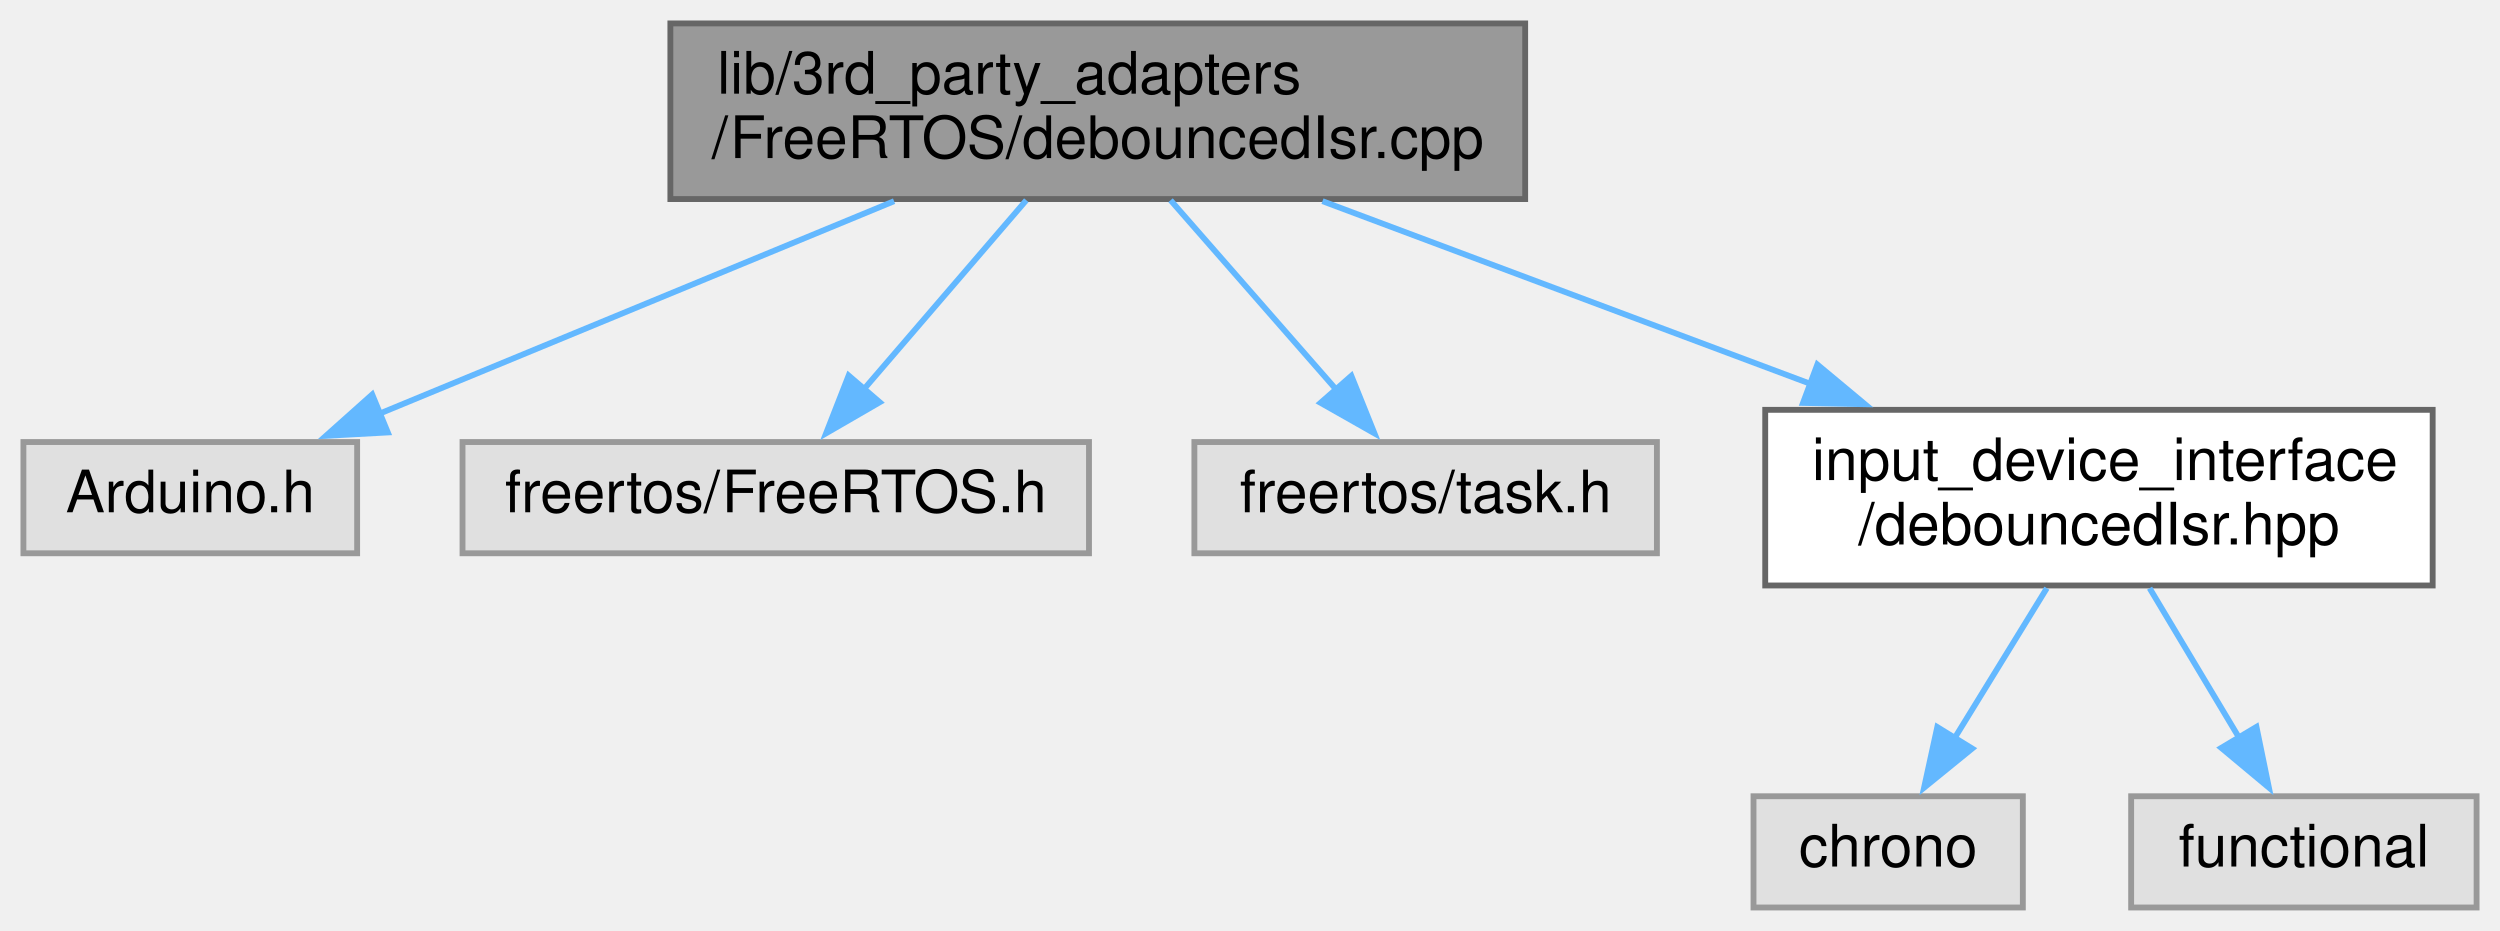
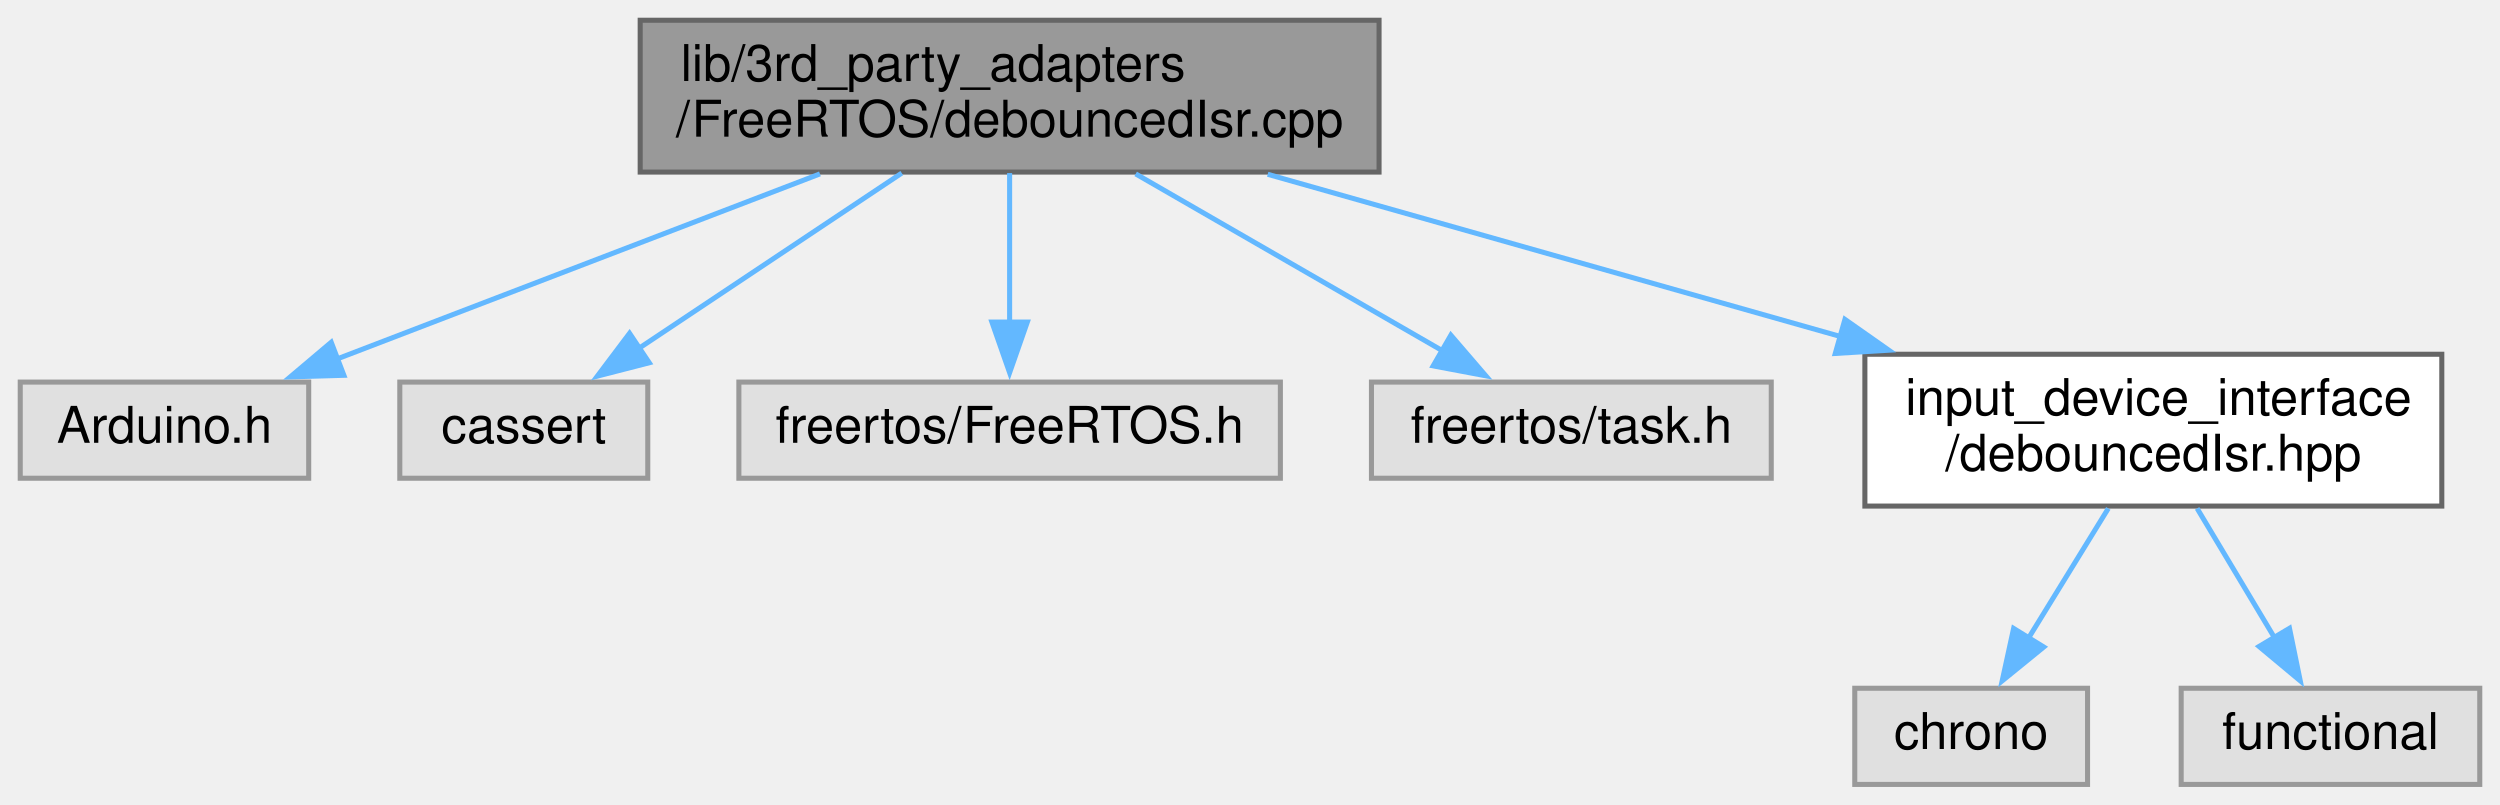
- <svg xmlns="http://www.w3.org/2000/svg" xmlns:xlink="http://www.w3.org/1999/xlink" width="427pt" height="159pt" viewBox="0.00 0.00 427.00 159.00">
+ <svg xmlns="http://www.w3.org/2000/svg" xmlns:xlink="http://www.w3.org/1999/xlink" width="494pt" height="159pt" viewBox="0.00 0.00 494.00 159.00">
  <g id="graph0" class="graph" transform="scale(1 1) rotate(0) translate(4 155)">
    <g id="node1" class="node">
      <g id="a_node1">
        <a xlink:title=" ">
-           <polygon fill="#999999" stroke="#666666" points="256.5,-151 110.5,-151 110.5,-121 256.5,-121 256.5,-151" />
-           <text text-anchor="start" x="118.5" y="-139" font-family="Helvetica,sans-Serif" font-size="10.00">lib/3rd_party_adapters</text>
-           <text text-anchor="middle" x="183.5" y="-128" font-family="Helvetica,sans-Serif" font-size="10.00">/FreeRTOS/debouncedIsr.cpp</text>
+           <polygon fill="#999999" stroke="#666666" points="268.5,-151 122.5,-151 122.5,-121 268.5,-121 268.5,-151" />
+           <text text-anchor="start" x="130.5" y="-139" font-family="Helvetica,sans-Serif" font-size="10.00">lib/3rd_party_adapters</text>
+           <text text-anchor="middle" x="195.5" y="-128" font-family="Helvetica,sans-Serif" font-size="10.00">/FreeRTOS/debouncedIsr.cpp</text>
        </a>
      </g>
    </g>
    <g id="node2" class="node">
      <g id="a_node2">
        <a xlink:title=" ">
          <polygon fill="#e0e0e0" stroke="#999999" points="57,-79.5 0,-79.5 0,-60.5 57,-60.5 57,-79.5" />
          <text text-anchor="middle" x="28.5" y="-67.5" font-family="Helvetica,sans-Serif" font-size="10.00">Arduino.h</text>
        </a>
      </g>
    </g>
    <g id="edge1" class="edge">
-       <path fill="none" stroke="#63b8ff" d="M148.71,-120.64C122.32,-109.74 86.3,-94.87 60.59,-84.25" />
-       <polygon fill="#63b8ff" stroke="#63b8ff" points="62.24,-81.14 51.66,-80.56 59.57,-87.62 62.24,-81.14" />
+       <path fill="none" stroke="#63b8ff" d="M158.02,-120.64C129.33,-109.64 90.09,-94.6 62.34,-83.97" />
+       <polygon fill="#63b8ff" stroke="#63b8ff" points="63.95,-80.84 53.36,-80.53 61.45,-87.37 63.95,-80.84" />
    </g>
    <g id="node3" class="node">
      <g id="a_node3">
        <a xlink:title=" ">
-           <polygon fill="#e0e0e0" stroke="#999999" points="182,-79.5 75,-79.5 75,-60.5 182,-60.5 182,-79.5" />
-           <text text-anchor="middle" x="128.5" y="-67.5" font-family="Helvetica,sans-Serif" font-size="10.00">freertos/FreeRTOS.h</text>
+           <polygon fill="#e0e0e0" stroke="#999999" points="124,-79.5 75,-79.5 75,-60.5 124,-60.5 124,-79.5" />
+           <text text-anchor="middle" x="99.5" y="-67.5" font-family="Helvetica,sans-Serif" font-size="10.00">cassert</text>
        </a>
      </g>
    </g>
    <g id="edge2" class="edge">
-       <path fill="none" stroke="#63b8ff" d="M171.29,-120.8C163.06,-111.21 152.13,-98.5 143.38,-88.32" />
-       <polygon fill="#63b8ff" stroke="#63b8ff" points="146.26,-86.3 137.09,-80.99 140.95,-90.86 146.26,-86.3" />
+       <path fill="none" stroke="#63b8ff" d="M174.19,-120.8C158.79,-110.53 138,-96.67 122.27,-86.18" />
+       <polygon fill="#63b8ff" stroke="#63b8ff" points="124.29,-83.32 114.03,-80.68 120.4,-89.14 124.29,-83.32" />
    </g>
    <g id="node4" class="node">
      <g id="a_node4">
        <a xlink:title=" ">
-           <polygon fill="#e0e0e0" stroke="#999999" points="279,-79.5 200,-79.5 200,-60.5 279,-60.5 279,-79.5" />
-           <text text-anchor="middle" x="239.5" y="-67.5" font-family="Helvetica,sans-Serif" font-size="10.00">freertos/task.h</text>
+           <polygon fill="#e0e0e0" stroke="#999999" points="249,-79.5 142,-79.5 142,-60.5 249,-60.5 249,-79.5" />
+           <text text-anchor="middle" x="195.5" y="-67.5" font-family="Helvetica,sans-Serif" font-size="10.00">freertos/FreeRTOS.h</text>
        </a>
      </g>
    </g>
    <g id="edge3" class="edge">
-       <path fill="none" stroke="#63b8ff" d="M195.93,-120.8C204.32,-111.21 215.44,-98.5 224.35,-88.32" />
-       <polygon fill="#63b8ff" stroke="#63b8ff" points="226.81,-90.81 230.76,-80.98 221.55,-86.2 226.81,-90.81" />
+       <path fill="none" stroke="#63b8ff" d="M195.5,-120.8C195.5,-112.09 195.5,-100.81 195.5,-91.18" />
+       <polygon fill="#63b8ff" stroke="#63b8ff" points="199,-91.36 195.5,-81.36 192,-91.36 199,-91.36" />
    </g>
    <g id="node5" class="node">
      <g id="a_node5">
-         <a xlink:href="debouncedIsr_8hpp.xhtml" target="_top" xlink:title=" ">
-           <polygon fill="white" stroke="#666666" points="411.5,-85 297.5,-85 297.5,-55 411.5,-55 411.5,-85" />
-           <text text-anchor="start" x="305.5" y="-73" font-family="Helvetica,sans-Serif" font-size="10.00">input_device_interface</text>
-           <text text-anchor="middle" x="354.5" y="-62" font-family="Helvetica,sans-Serif" font-size="10.00">/debouncedIsr.hpp</text>
+         <a xlink:title=" ">
+           <polygon fill="#e0e0e0" stroke="#999999" points="346,-79.5 267,-79.5 267,-60.5 346,-60.5 346,-79.5" />
+           <text text-anchor="middle" x="306.5" y="-67.5" font-family="Helvetica,sans-Serif" font-size="10.00">freertos/task.h</text>
        </a>
      </g>
    </g>
    <g id="edge4" class="edge">
-       <path fill="none" stroke="#63b8ff" d="M221.88,-120.64C246.54,-111.41 278.82,-99.33 305.35,-89.39" />
-       <polygon fill="#63b8ff" stroke="#63b8ff" points="306.4,-92.74 314.54,-85.96 303.95,-86.18 306.4,-92.74" />
+       <path fill="none" stroke="#63b8ff" d="M220.41,-120.64C238.47,-110.22 262.82,-96.19 281.01,-85.7" />
+       <polygon fill="#63b8ff" stroke="#63b8ff" points="282.69,-88.77 289.6,-80.74 279.19,-82.7 282.69,-88.77" />
    </g>
    <g id="node6" class="node">
      <g id="a_node6">
-         <a xlink:title=" ">
-           <polygon fill="#e0e0e0" stroke="#999999" points="341.5,-19 295.5,-19 295.5,0 341.5,0 341.5,-19" />
-           <text text-anchor="middle" x="318.5" y="-7" font-family="Helvetica,sans-Serif" font-size="10.00">chrono</text>
+         <a xlink:href="debouncedIsr_8hpp.xhtml" target="_top" xlink:title=" ">
+           <polygon fill="white" stroke="#666666" points="478.5,-85 364.5,-85 364.5,-55 478.5,-55 478.5,-85" />
+           <text text-anchor="start" x="372.5" y="-73" font-family="Helvetica,sans-Serif" font-size="10.00">input_device_interface</text>
+           <text text-anchor="middle" x="421.5" y="-62" font-family="Helvetica,sans-Serif" font-size="10.00">/debouncedIsr.hpp</text>
        </a>
      </g>
    </g>
    <g id="edge5" class="edge">
-       <path fill="none" stroke="#63b8ff" d="M345.6,-54.54C340.8,-46.74 334.82,-37.03 329.71,-28.71" />
-       <polygon fill="#63b8ff" stroke="#63b8ff" points="332.85,-27.15 324.63,-20.46 326.89,-30.82 332.85,-27.15" />
+       <path fill="none" stroke="#63b8ff" d="M246.5,-120.56C280.13,-111.04 324.36,-98.51 359.94,-88.43" />
+       <polygon fill="#63b8ff" stroke="#63b8ff" points="360.56,-91.89 369.23,-85.8 358.65,-85.16 360.56,-91.89" />
    </g>
    <g id="node7" class="node">
      <g id="a_node7">
        <a xlink:title=" ">
-           <polygon fill="#e0e0e0" stroke="#999999" points="419,-19 360,-19 360,0 419,0 419,-19" />
-           <text text-anchor="middle" x="389.5" y="-7" font-family="Helvetica,sans-Serif" font-size="10.00">functional</text>
+           <polygon fill="#e0e0e0" stroke="#999999" points="408.5,-19 362.5,-19 362.5,0 408.5,0 408.5,-19" />
+           <text text-anchor="middle" x="385.5" y="-7" font-family="Helvetica,sans-Serif" font-size="10.00">chrono</text>
        </a>
      </g>
    </g>
    <g id="edge6" class="edge">
-       <path fill="none" stroke="#63b8ff" d="M363.15,-54.54C367.77,-46.82 373.5,-37.24 378.44,-28.99" />
-       <polygon fill="#63b8ff" stroke="#63b8ff" points="381.4,-30.85 383.53,-20.47 375.39,-27.26 381.4,-30.85" />
+       <path fill="none" stroke="#63b8ff" d="M412.6,-54.54C407.8,-46.74 401.82,-37.03 396.71,-28.71" />
+       <polygon fill="#63b8ff" stroke="#63b8ff" points="399.85,-27.15 391.63,-20.46 393.89,-30.82 399.85,-27.15" />
+     </g>
+     <g id="node8" class="node">
+       <g id="a_node8">
+         <a xlink:title=" ">
+           <polygon fill="#e0e0e0" stroke="#999999" points="486,-19 427,-19 427,0 486,0 486,-19" />
+           <text text-anchor="middle" x="456.5" y="-7" font-family="Helvetica,sans-Serif" font-size="10.00">functional</text>
+         </a>
+       </g>
+     </g>
+     <g id="edge7" class="edge">
+       <path fill="none" stroke="#63b8ff" d="M430.15,-54.54C434.77,-46.82 440.5,-37.24 445.44,-28.99" />
+       <polygon fill="#63b8ff" stroke="#63b8ff" points="448.4,-30.85 450.53,-20.47 442.39,-27.26 448.4,-30.85" />
    </g>
  </g>
</svg>
